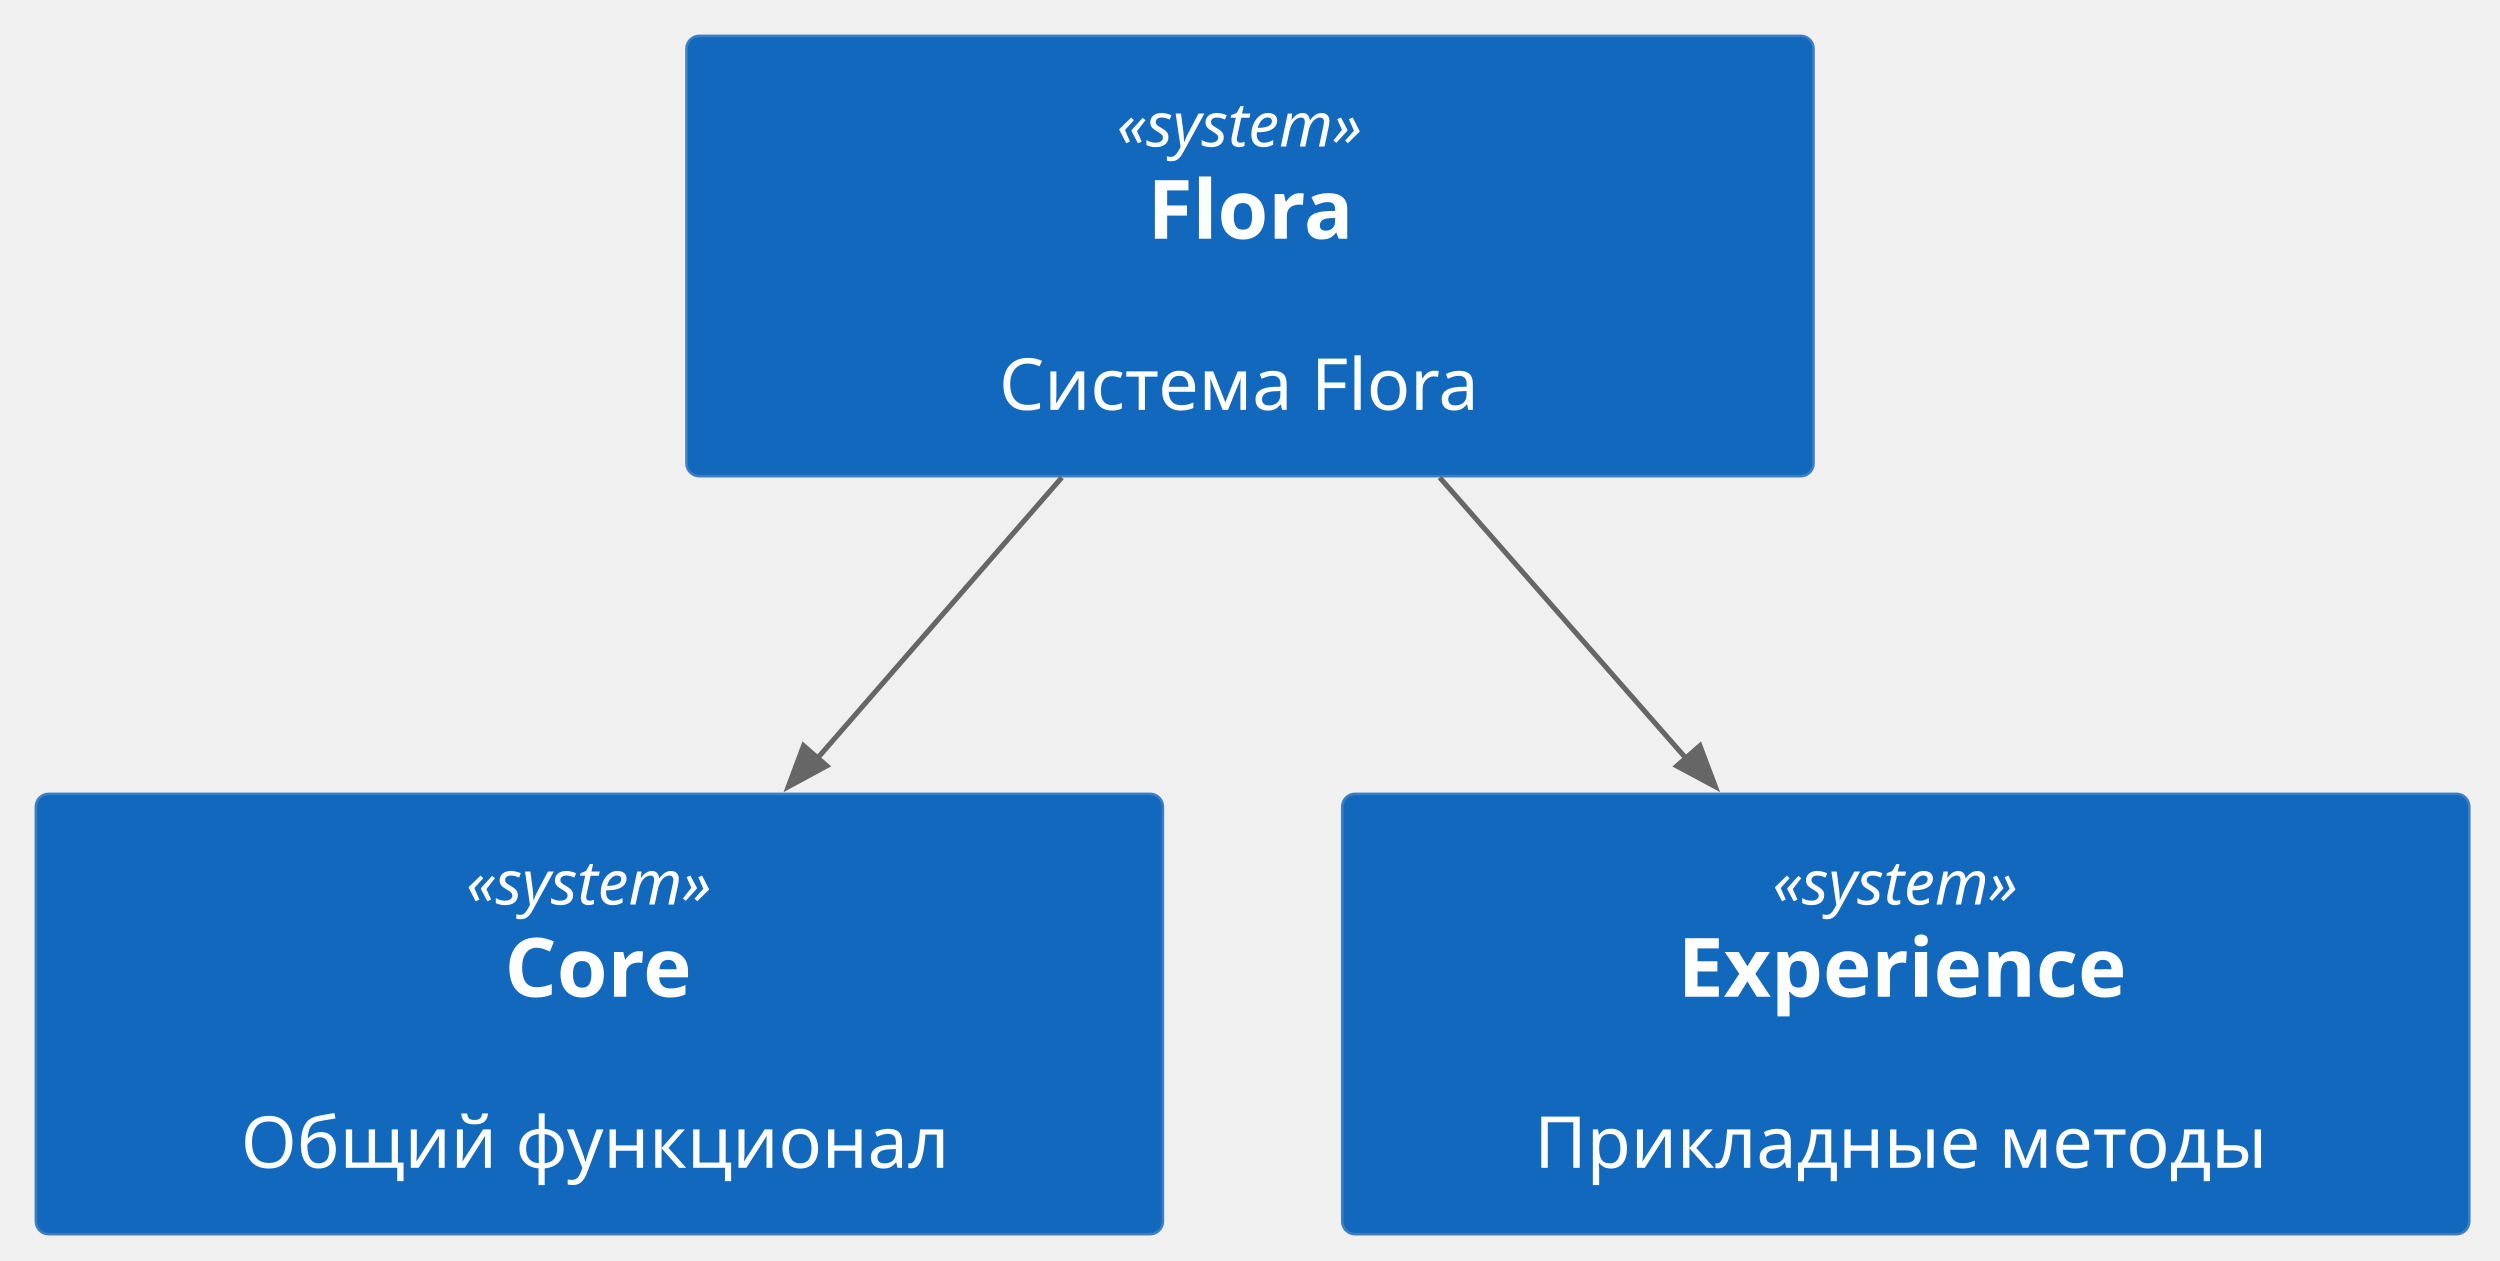
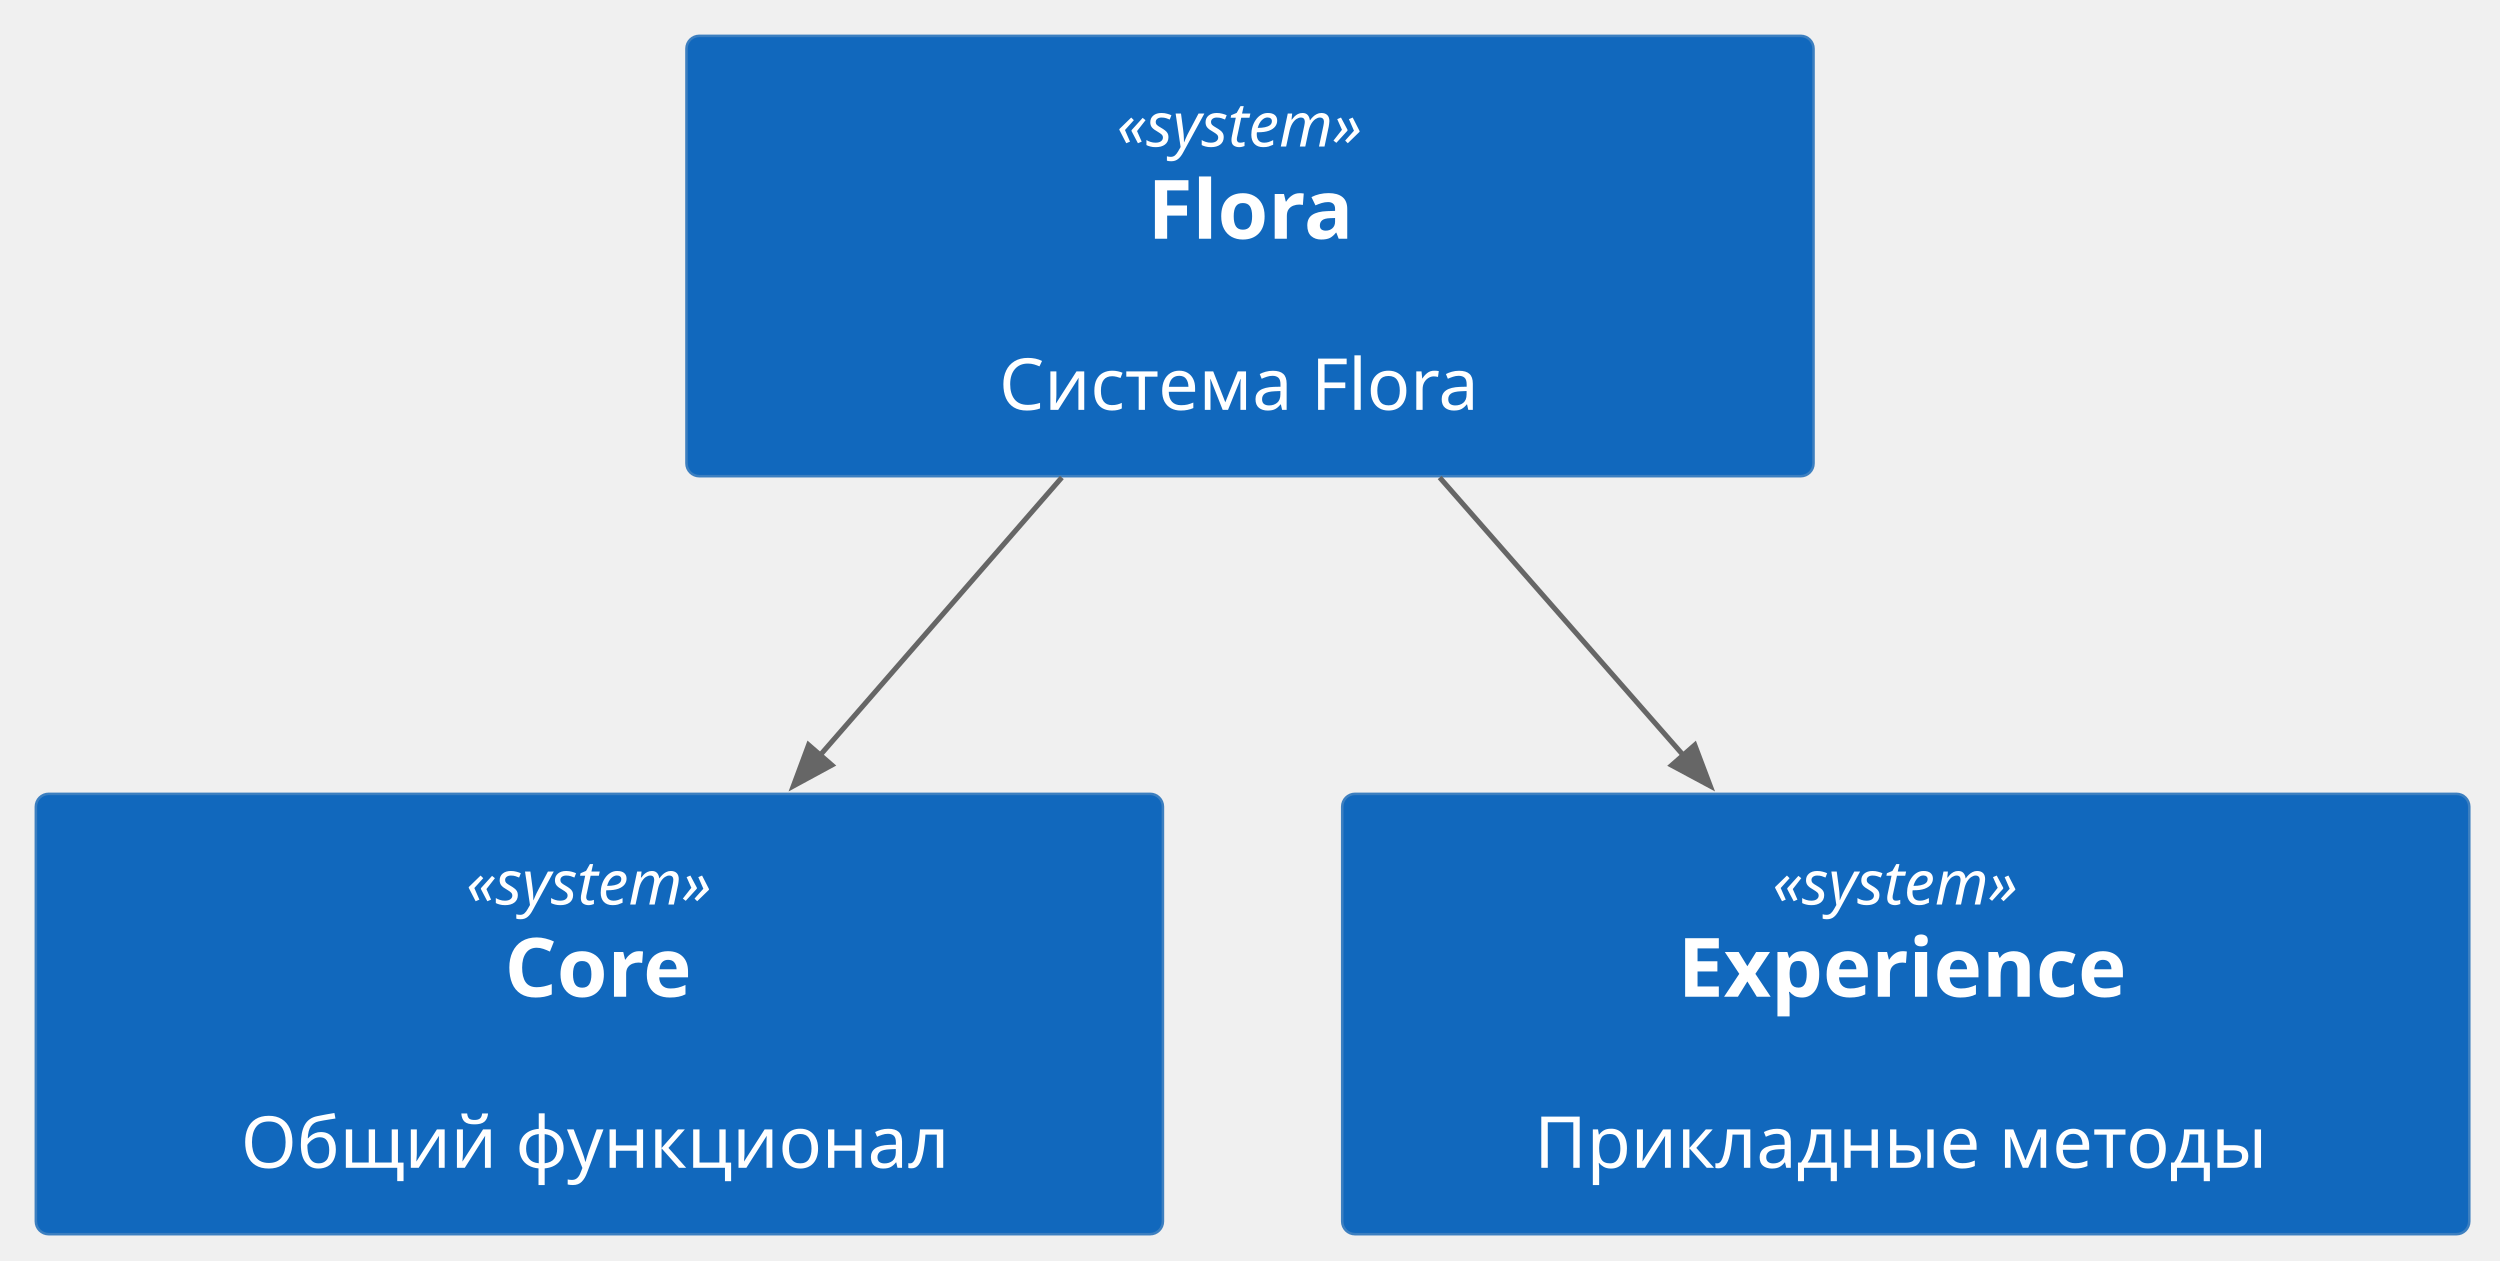
<svg xmlns="http://www.w3.org/2000/svg" xmlns:xlink="http://www.w3.org/1999/xlink" contentStyleType="text/css" height="246px" preserveAspectRatio="none" style="width:488px;height:246px;background:#00000000;" version="1.1" viewBox="0 0 488 246" width="488px" zoomAndPan="magnify">
  <defs />
  <g>
    <g id="elem_flora">
      <rect fill="#1168BD" height="85.953" rx="2.5" ry="2.5" style="stroke:#3C7FC0;stroke-width:0.5;" width="220" x="134" y="7" />
      <text fill="#FFFFFF" font-family="sans-serif" font-size="12" font-style="italic" lengthAdjust="spacing" textLength="52" x="218" y="28.602">«system»</text>
      <text fill="#FFFFFF" font-family="sans-serif" font-size="16" font-weight="bold" lengthAdjust="spacing" textLength="40" x="224" y="46.602">Flora</text>
      <text fill="#FFFFFF" font-family="sans-serif" font-size="14" lengthAdjust="spacing" textLength="4" x="242" y="63.512"> </text>
      <text fill="#FFFFFF" font-family="sans-serif" font-size="14" lengthAdjust="spacing" textLength="98" x="195" y="80">Система Flora</text>
    </g>
    <g id="elem_core">
      <a xlink:actuate="onRequest" xlink:href="/05_c4_workflow/01_core/" href="/05_c4_workflow/01_core/" xlink:show="new" target="_top" xlink:title="/05_c4_workflow/01_core/" title="/05_c4_workflow/01_core/" xlink:type="simple">
        <rect fill="#1168BD" height="85.953" rx="2.5" ry="2.5" style="stroke:#3C7FC0;stroke-width:0.5;" width="220" x="7" y="154.96" />
        <text fill="#FFFFFF" font-family="sans-serif" font-size="12" font-style="italic" lengthAdjust="spacing" textLength="52" x="91" y="176.562">«system»</text>
        <text fill="#FFFFFF" font-family="sans-serif" font-size="16" font-weight="bold" lengthAdjust="spacing" textLength="37" x="98.5" y="194.562">Core</text>
        <text fill="#FFFFFF" font-family="sans-serif" font-size="14" lengthAdjust="spacing" textLength="4" x="115" y="211.472"> </text>
        <text fill="#FFFFFF" font-family="sans-serif" font-size="14" lengthAdjust="spacing" textLength="140" x="47" y="227.96">Общий функционал</text>
      </a>
    </g>
    <g id="elem_experience">
      <a xlink:actuate="onRequest" xlink:href="/05_c4_workflow/02_experience/" href="/05_c4_workflow/02_experience/" xlink:show="new" target="_top" xlink:title="/05_c4_workflow/02_experience/" title="/05_c4_workflow/02_experience/" xlink:type="simple">
        <rect fill="#1168BD" height="85.953" rx="2.5" ry="2.5" style="stroke:#3C7FC0;stroke-width:0.5;" width="220" x="262" y="154.96" />
        <text fill="#FFFFFF" font-family="sans-serif" font-size="12" font-style="italic" lengthAdjust="spacing" textLength="52" x="346" y="176.562">«system»</text>
        <text fill="#FFFFFF" font-family="sans-serif" font-size="16" font-weight="bold" lengthAdjust="spacing" textLength="89" x="327.5" y="194.562">Experience</text>
        <text fill="#FFFFFF" font-family="sans-serif" font-size="14" lengthAdjust="spacing" textLength="4" x="370" y="211.472"> </text>
        <text fill="#FFFFFF" font-family="sans-serif" font-size="14" lengthAdjust="spacing" textLength="145" x="299.5" y="227.96">Прикладные методы</text>
      </a>
    </g>
    <g id="link_flora_core">
-       <path d="M207.27,93.2 C192.33,110.37 174.96,130.32 159.48,148.11 " fill="none" id="flora-to-core" style="stroke:#666666;stroke-width:1.0;" />
-       <polygon fill="#666666" points="153.87,153.56,161.383,149.492,156.856,145.555,153.87,153.56" style="stroke:#666666;stroke-width:1.0;" />
+       <path d="M207.27,93.2 C192.46,110.22 175.27,129.97 159.89,147.64 " fill="none" id="flora-to-core" style="stroke:#666666;stroke-width:1.0;" />
+       <polygon fill="#666666" points="154.86,153.42,162.369,149.343,157.837,145.411,154.86,153.42" style="stroke:#666666;stroke-width:1.0;" />
    </g>
    <g id="link_flora_experience">
-       <path d="M281.02,93.2 C296.08,110.37 313.58,130.32 329.18,148.11 " fill="none" id="flora-to-experience" style="stroke:#666666;stroke-width:1.0;" />
-       <polygon fill="#666666" points="334.84,153.56,331.823,145.566,327.311,149.521,334.84,153.56" style="stroke:#666666;stroke-width:1.0;" />
+       <path d="M281.02,93.2 C295.95,110.22 313.27,129.97 328.77,147.64 " fill="none" id="flora-to-experience" style="stroke:#666666;stroke-width:1.0;" />
+       <polygon fill="#666666" points="333.84,153.42,330.823,145.426,326.311,149.381,333.84,153.42" style="stroke:#666666;stroke-width:1.0;" />
    </g>
  </g>
</svg>
